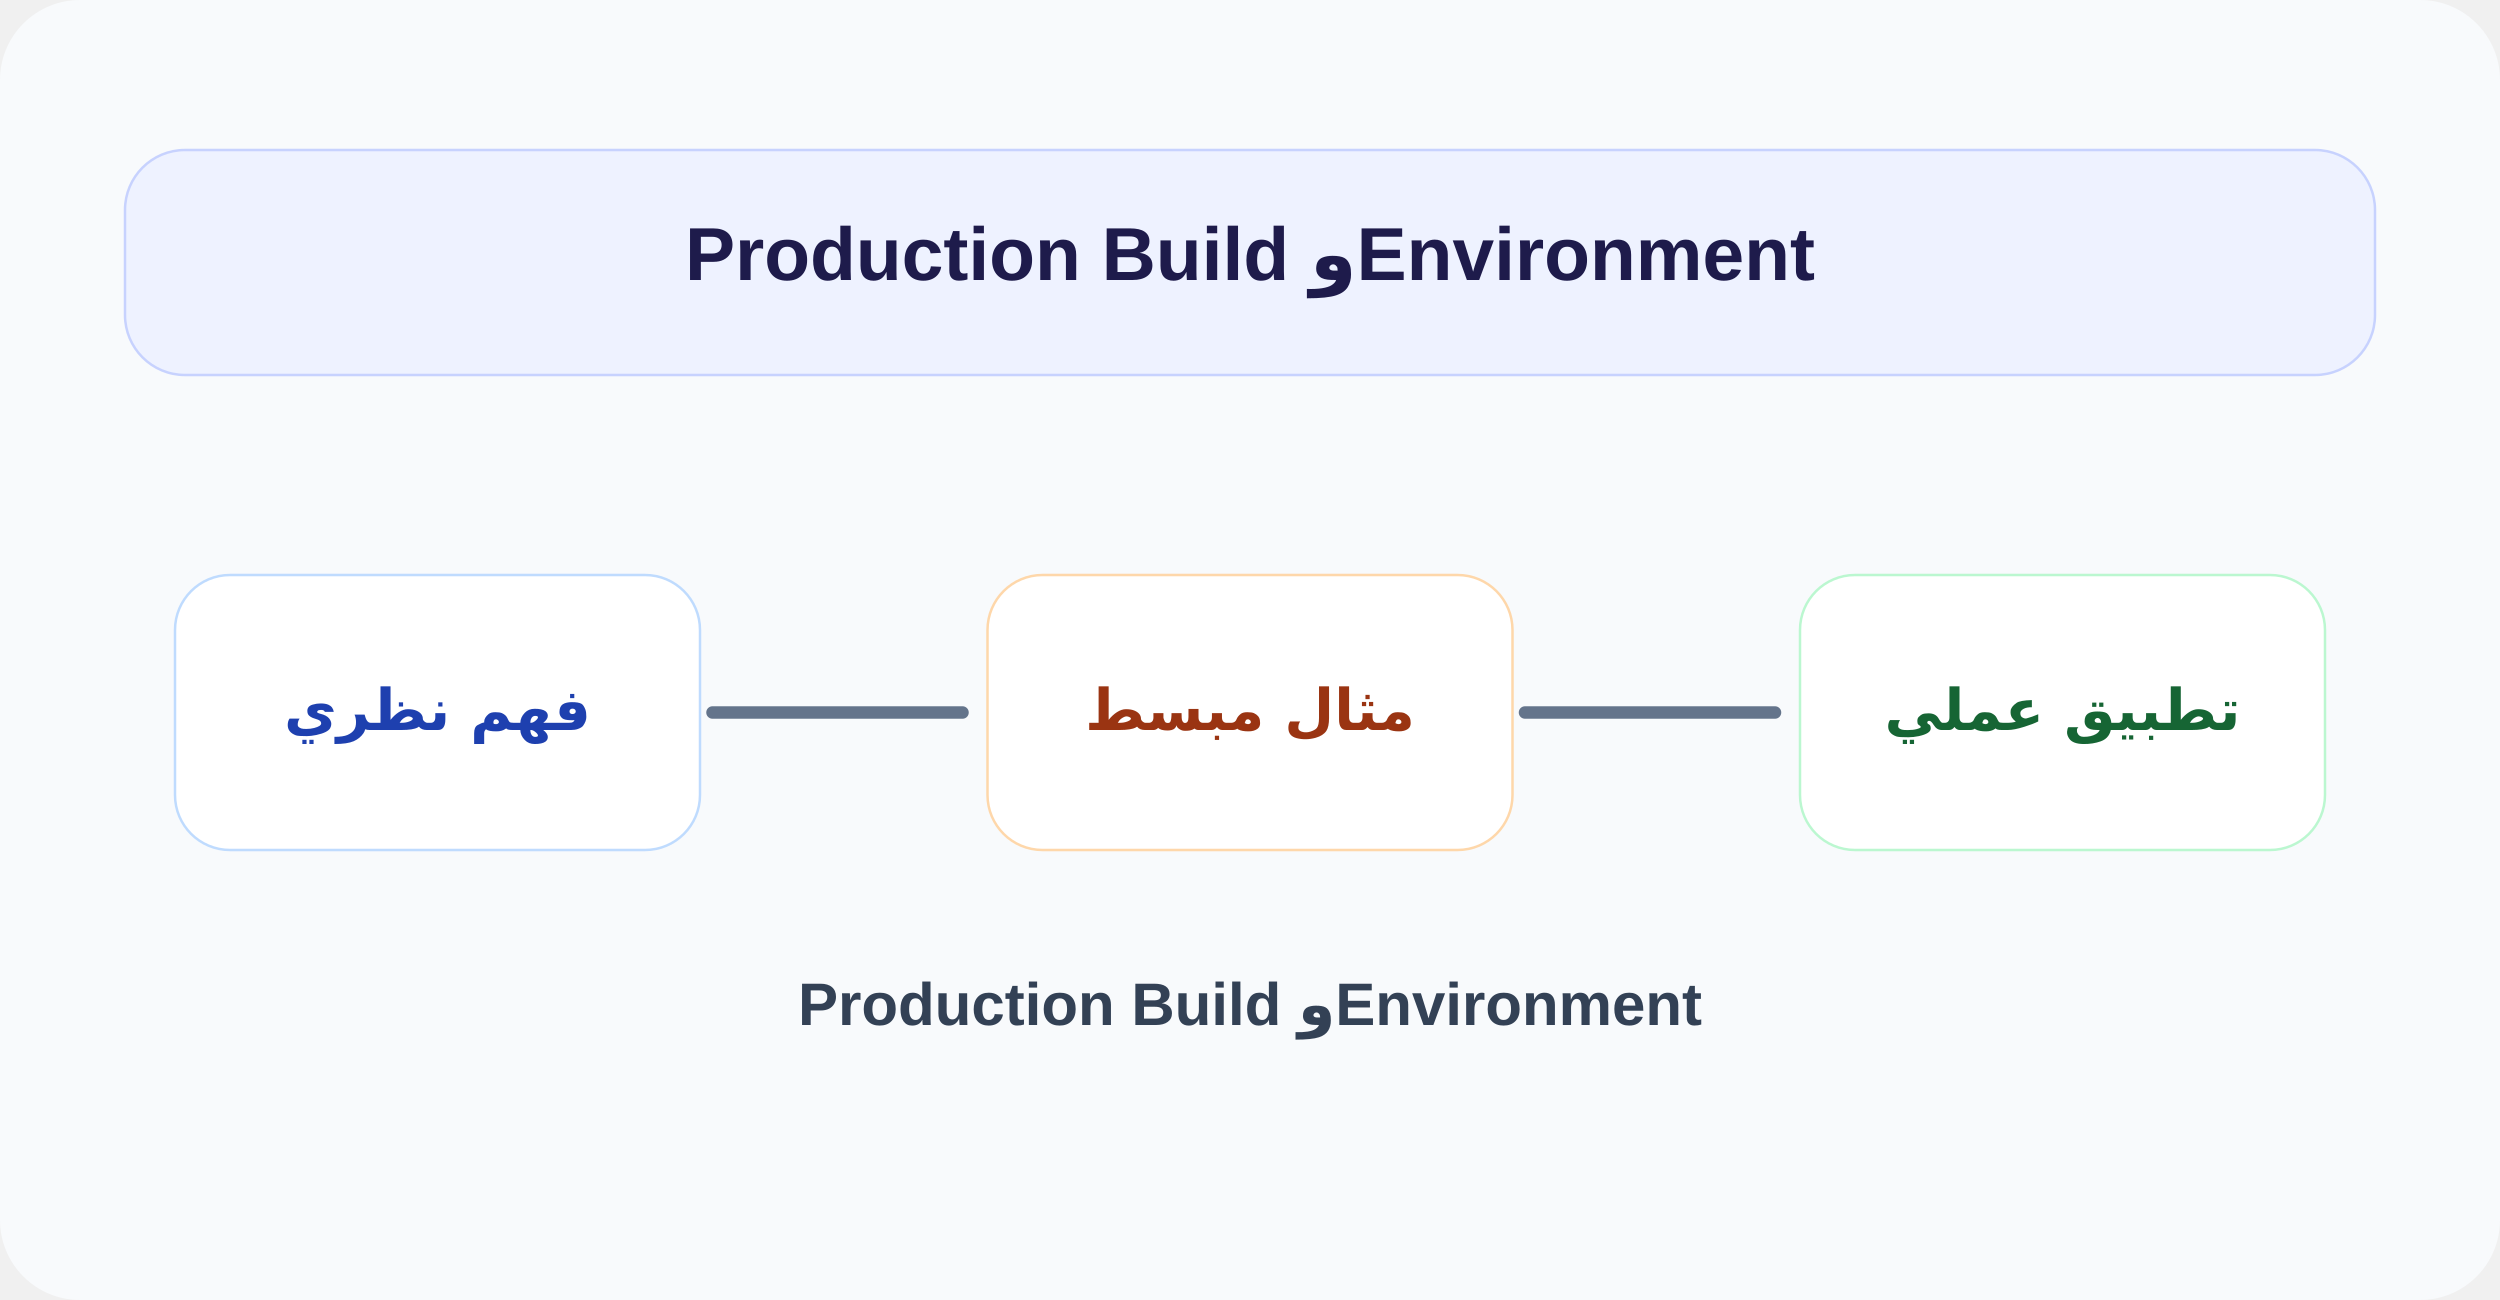
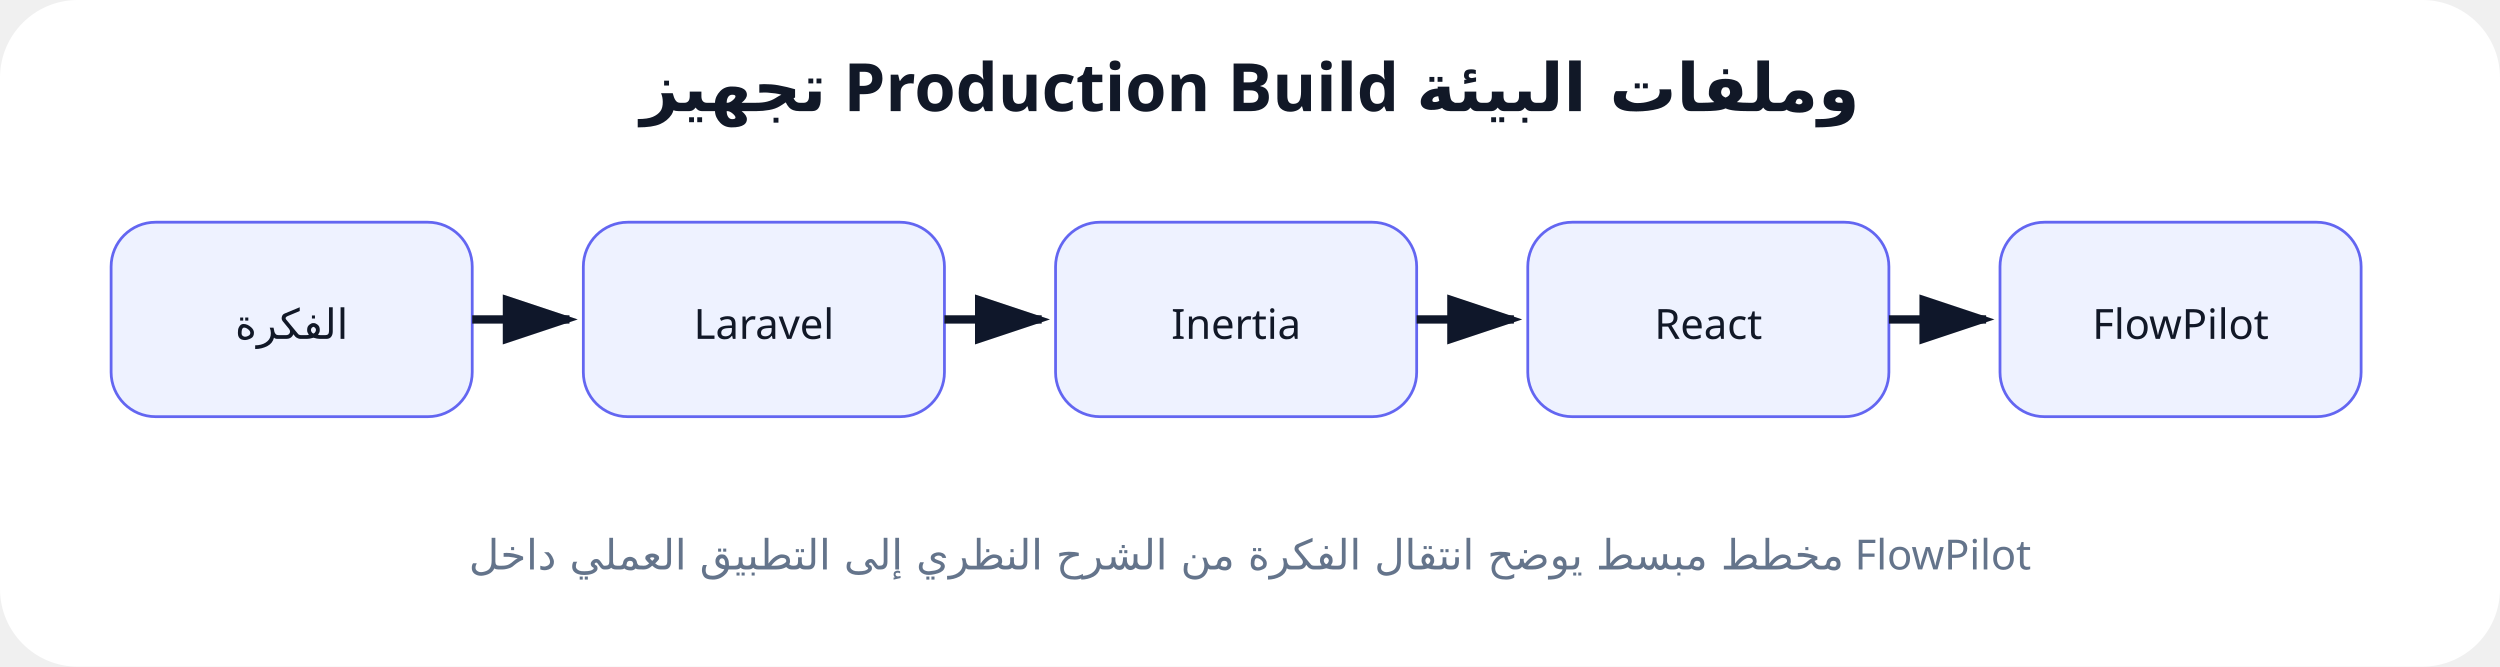
- <svg xmlns="http://www.w3.org/2000/svg" width="1000" height="520" viewBox="0 0 1000 520">
-   <rect width="1000" height="520" rx="32" fill="#f8fafc" />
-   <rect x="50" y="60" width="900" height="90" rx="24" fill="#eef2ff" stroke="#c7d2fe" />
-   <text x="500" y="112" text-anchor="middle" font-size="30" font-weight="900" fill="#1e1b4b" font-family="Arial">Production Build وEnvironment</text>
-   <g font-family="Arial" font-size="23" font-weight="800">
-     <rect x="70" y="230" width="210" height="110" rx="22" fill="#fff" stroke="#bfdbfe" />
-     <text x="175" y="292" text-anchor="middle" fill="#1e40af">فهم نظري</text>
-     <rect x="395" y="230" width="210" height="110" rx="22" fill="#fff" stroke="#fed7aa" />
-     <text x="500" y="292" text-anchor="middle" fill="#9a3412">مثال مبسط</text>
-     <rect x="720" y="230" width="210" height="110" rx="22" fill="#fff" stroke="#bbf7d0" />
-     <text x="825" y="292" text-anchor="middle" fill="#166534">تطبيق عملي</text>
-   </g>
-   <path d="M285 285 H385" stroke="#64748b" stroke-width="5" stroke-linecap="round" />
-   <path d="M610 285 H710" stroke="#64748b" stroke-width="5" stroke-linecap="round" />
-   <text x="500" y="410" text-anchor="middle" font-size="24" font-weight="800" fill="#334155" font-family="Arial">Production Build وEnvironment</text>
+ <svg xmlns="http://www.w3.org/2000/svg" width="900" height="240" viewBox="0 0 900 240">
+   <defs>
+     <marker id="a" markerWidth="10" markerHeight="10" refX="8" refY="3" orient="auto">
+       <path d="M0,0 L0,6 L9,3 z" fill="#0f172a" />
+     </marker>
+   </defs>
+   <rect width="900" height="240" rx="28" fill="#ffffff" />
+   <text x="450" y="40" text-anchor="middle" font-size="24" font-weight="700" font-family="Tahoma" fill="#111827">تجهيز Production Build وملفات البيئة</text>
+   <rect x="40" y="80" width="130" height="70" rx="16" fill="#eef2ff" stroke="#6366f1" />
+   <text x="105" y="122" text-anchor="middle" font-size="15" font-family="Tahoma" fill="#111827">الفكرة</text>
+   <rect x="210" y="80" width="130" height="70" rx="16" fill="#eef2ff" stroke="#6366f1" />
+   <text x="275" y="122" text-anchor="middle" font-size="15" font-family="Tahoma" fill="#111827">Laravel</text>
+   <rect x="380" y="80" width="130" height="70" rx="16" fill="#eef2ff" stroke="#6366f1" />
+   <text x="445" y="122" text-anchor="middle" font-size="15" font-family="Tahoma" fill="#111827">Inertia</text>
+   <rect x="550" y="80" width="130" height="70" rx="16" fill="#eef2ff" stroke="#6366f1" />
+   <text x="615" y="122" text-anchor="middle" font-size="15" font-family="Tahoma" fill="#111827">React</text>
+   <rect x="720" y="80" width="130" height="70" rx="16" fill="#eef2ff" stroke="#6366f1" />
+   <text x="785" y="122" text-anchor="middle" font-size="15" font-family="Tahoma" fill="#111827">FlowPilot</text>
+   <path d="M 170 115 L 205 115" stroke="#0f172a" stroke-width="3" marker-end="url(#a)" />
+   <path d="M 340 115 L 375 115" stroke="#0f172a" stroke-width="3" marker-end="url(#a)" />
+   <path d="M 510 115 L 545 115" stroke="#0f172a" stroke-width="3" marker-end="url(#a)" />
+   <path d="M 680 115 L 715 115" stroke="#0f172a" stroke-width="3" marker-end="url(#a)" />
+   <text x="450" y="205" text-anchor="middle" font-size="15" font-family="Tahoma" fill="#64748b">مخطط مبسط يوضح انتقال الفكرة من الشرح النظري إلى التطبيق العملي داخل FlowPilot</text>
</svg>
